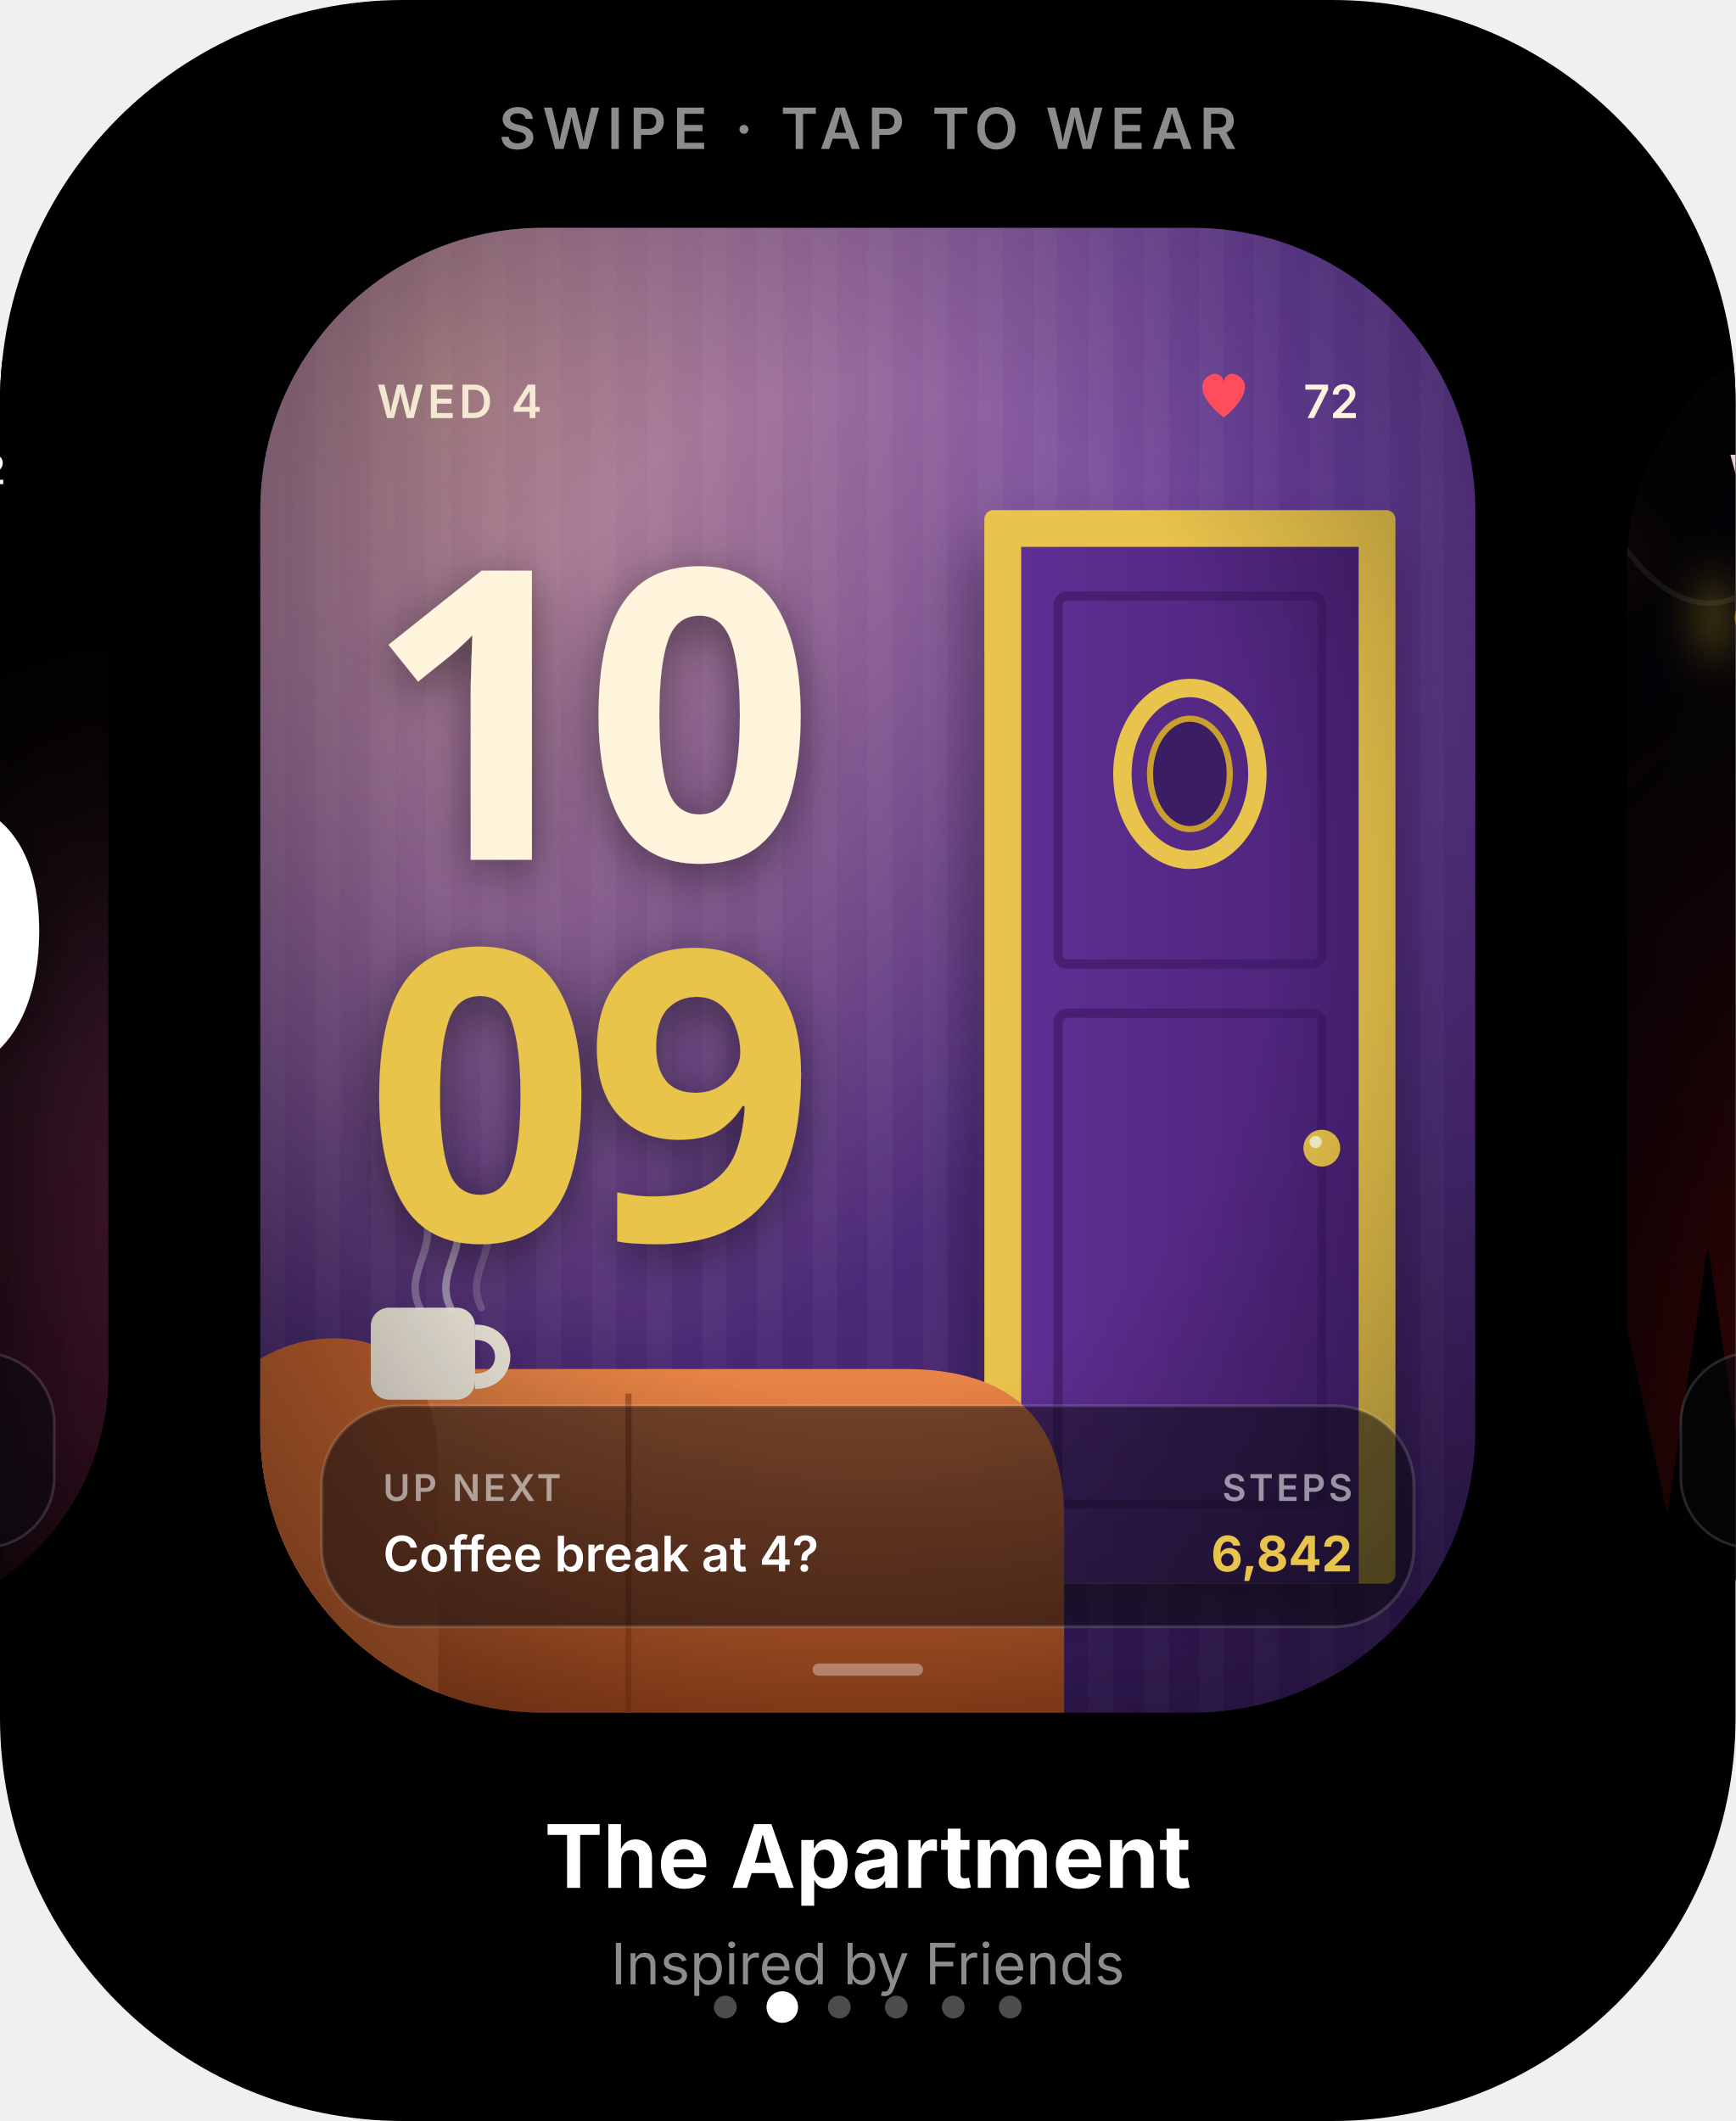
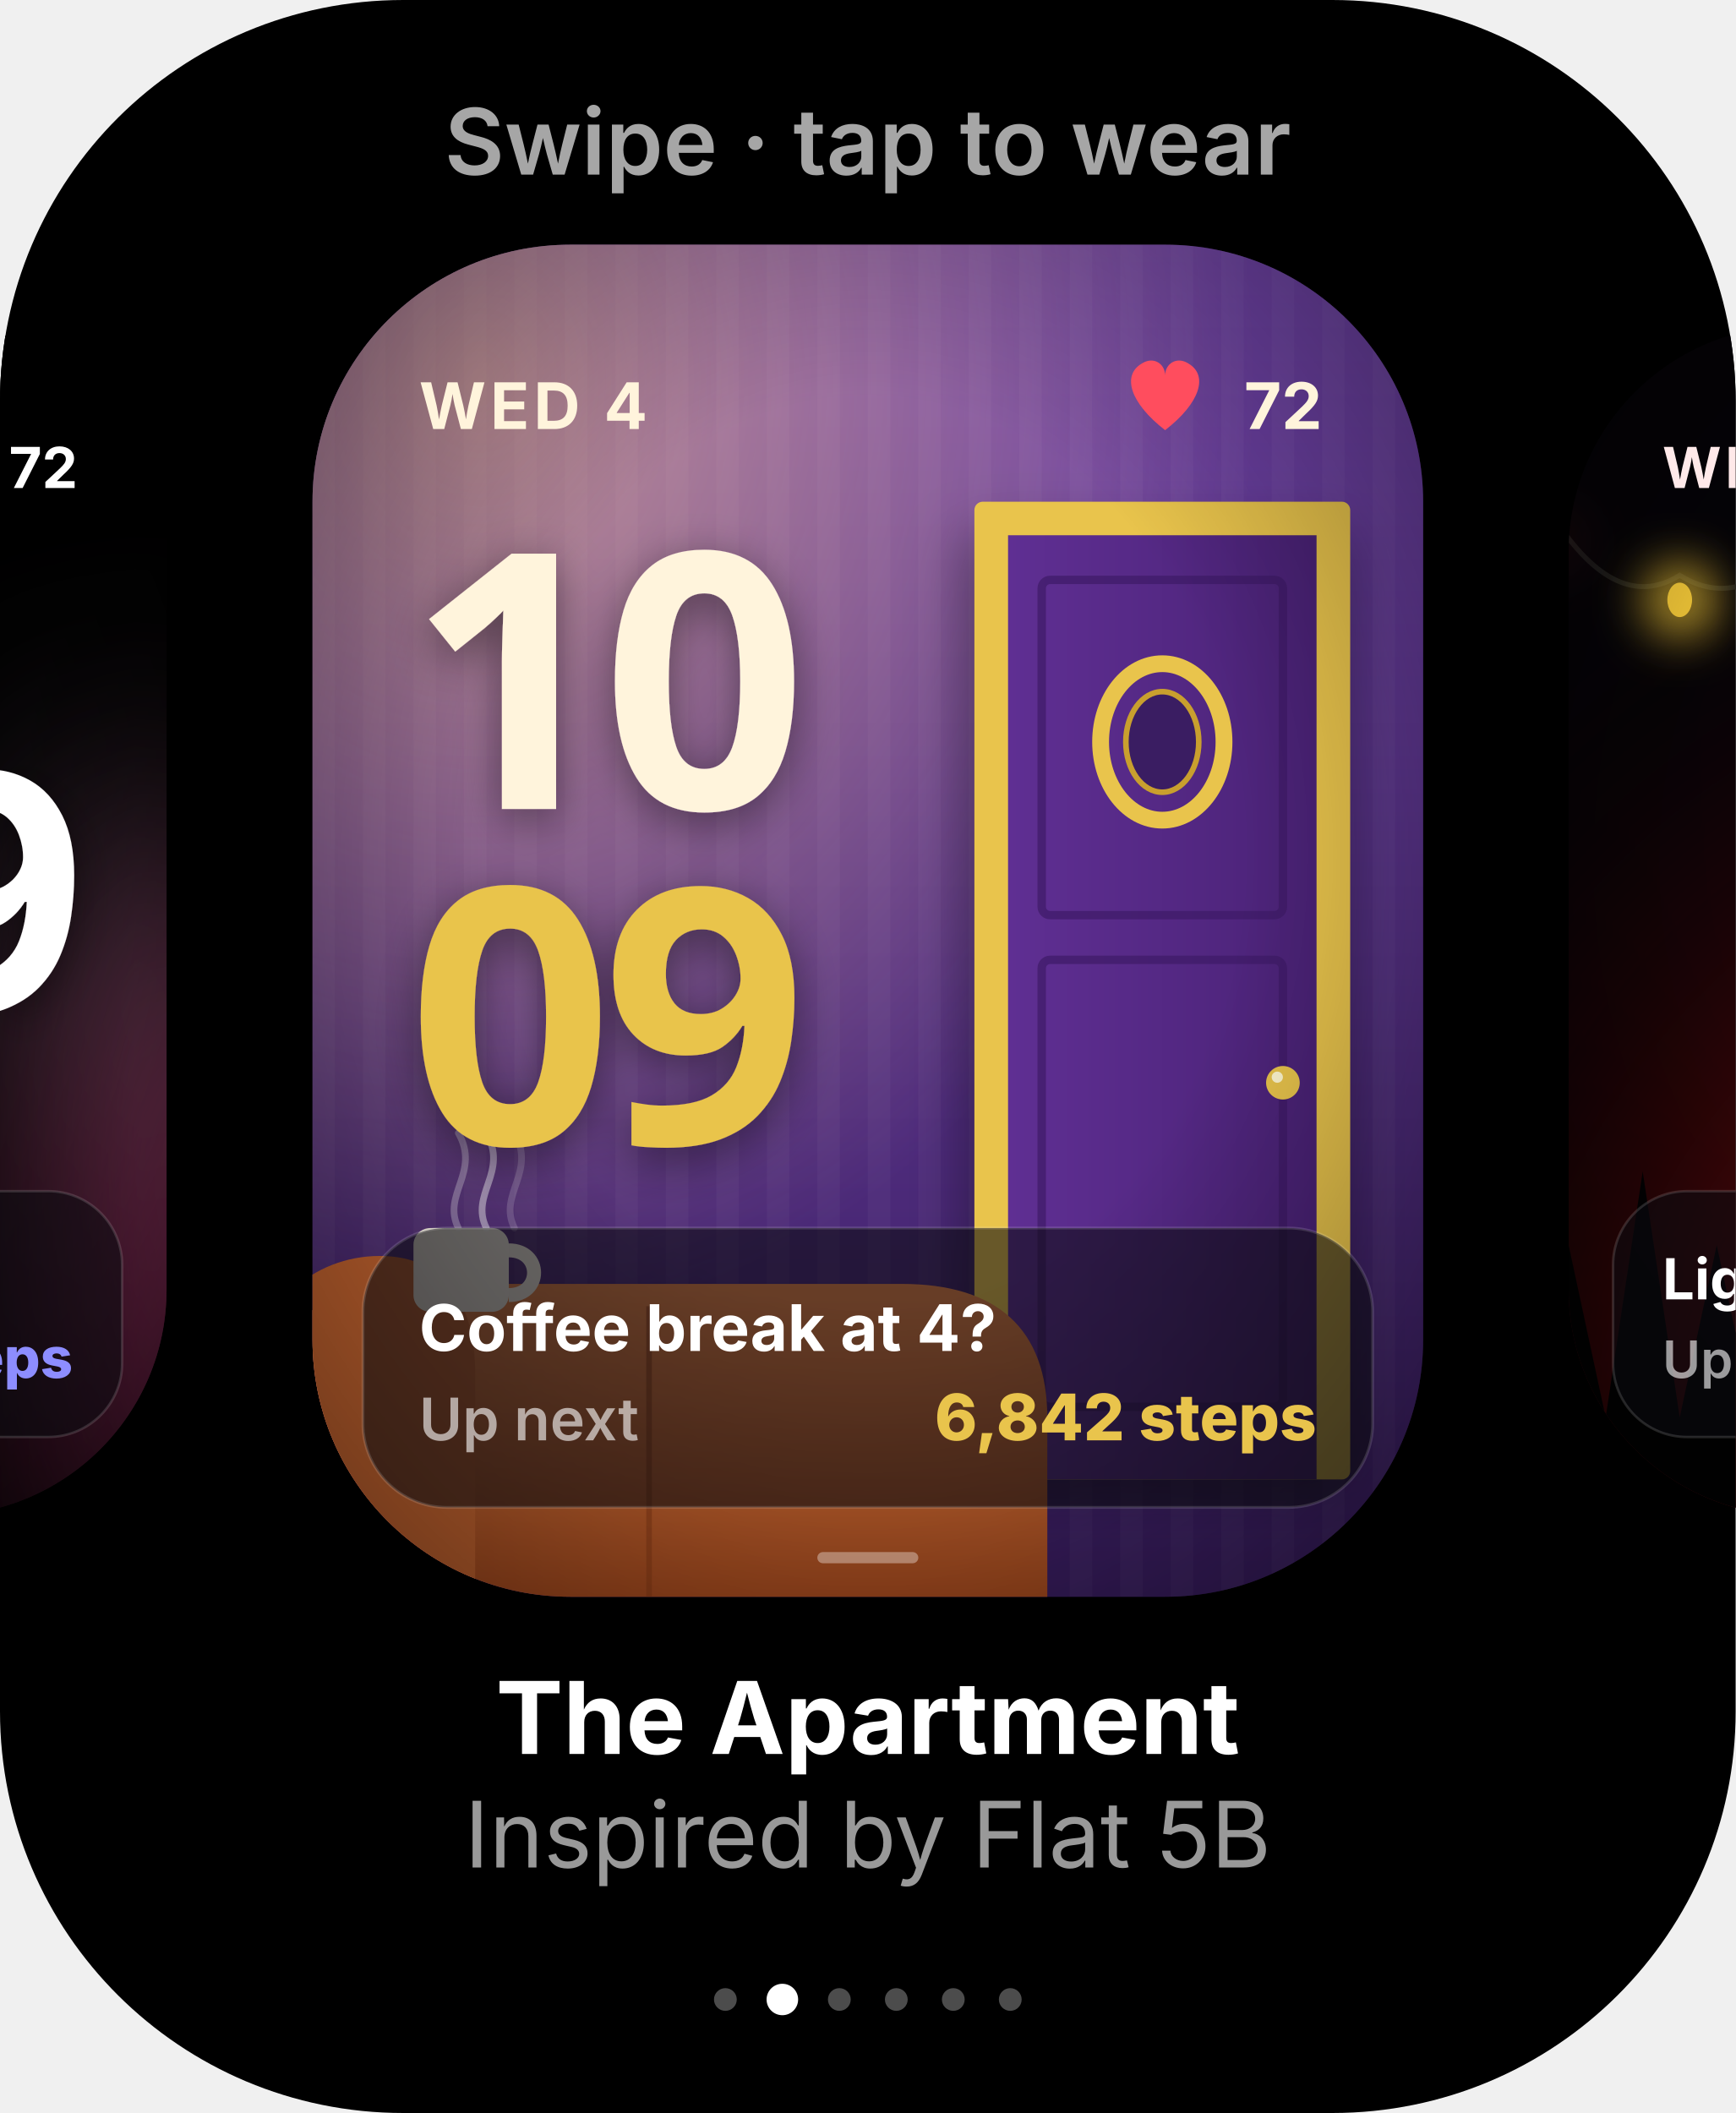
- <svg xmlns="http://www.w3.org/2000/svg" width="396" height="484" viewBox="0 0 396 484">
+ <svg xmlns="http://www.w3.org/2000/svg" width="368" height="448" preserveAspectRatio="none" viewBox="0 0 396 484">
  <defs>
    <clipPath id="gclip">
      <rect width="396" height="484" rx="92" />
    </clipPath>
    <filter id="gsoft" x="-50%" y="-50%" width="200%" height="200%">
      <feGaussianBlur stdDeviation="12" />
    </filter>
    <filter id="gshadow" x="-20%" y="-20%" width="140%" height="140%">
      <feDropShadow dx="0" dy="4" stdDeviation="8" flood-color="#000" flood-opacity=".45" />
    </filter>
    <linearGradient id="gcg" x1="0" y1="0" x2="1" y2="1">
      <stop offset="0" stop-color="#7b5cff" />
      <stop offset="1" stop-color="#ff5fa2" />
    </linearGradient>
  </defs>
  <g clip-path="url(#gclip)">
    <rect width="396" height="484" fill="#000" />
-     <text x="198" y="34" text-anchor="middle" font-family="Inter, 'Inter Tight', system-ui, sans-serif" font-size="13" font-weight="600" letter-spacing="1.5" fill="#fff" opacity=".55">SWIPE · TAP TO WEAR</text>
-     <svg x="-219.2" y="72.3" width="243.9" height="298.1" viewBox="0 0 396 484">
+     <text x="198" y="40" text-anchor="middle" font-family="Inter" font-size="21" font-weight="600" fill="#fff" opacity=".65">Swipe · tap to wear</text>
+     <svg x="-185.0" y="74.6" width="223.0" height="272.6" viewBox="0 0 396 484">
      <defs>
        <clipPath id="gc0clip">
          <rect width="396" height="484" rx="92" />
        </clipPath>
        <filter id="gc0soft" x="-50%" y="-50%" width="200%" height="200%">
          <feGaussianBlur stdDeviation="12" />
        </filter>
        <filter id="gc0shadow" x="-20%" y="-20%" width="140%" height="140%">
          <feDropShadow dx="0" dy="4" stdDeviation="8" flood-color="#000" flood-opacity=".45" />
        </filter>
        <radialGradient id="gc0vig" cx=".5" cy=".45" r=".75">
          <stop offset=".45" stop-color="#000" stop-opacity="0" />
          <stop offset="1" stop-color="#000" stop-opacity=".5" />
        </radialGradient>
      </defs>
      <g clip-path="url(#gc0clip)">
        <defs>
          <filter id="gc0bl" x="-60%" y="-60%" width="220%" height="220%">
            <feGaussianBlur stdDeviation="58" />
          </filter>
        </defs>
        <rect width="396" height="484" fill="#000" />
        <g filter="url(#gc0bl)">
          <circle cx="110" cy="180" r="150" fill="#5b5bff" opacity=".75" />
          <circle cx="335" cy="360" r="160" fill="#ff4fa3" opacity=".6" />
          <circle cx="292.074" cy="260" r="90" fill="#20d3c2" opacity=".45" />
        </g>
        <rect width="396" height="484" fill="#000" opacity=".18" />
        <rect width="396" height="484" fill="url(#gc0vig)" />
-         <text x="38" y="62" font-family="Inter, 'Inter Tight', system-ui, sans-serif" font-size="15" font-weight="600" letter-spacing="1.2" fill="#ffffff" opacity=".9">WED 4</text>
-         <path transform="translate(314.0 57.0) scale(0.800)" fill="#ff4d5e" d="M0 6 C -9 -1 -11 -8 -6 -11 C -3 -13 0 -11 0 -8 C 0 -11 3 -13 6 -11 C 11 -8 9 -1 0 6Z" />
-         <text x="358" y="62" text-anchor="end" font-family="Inter, 'Inter Tight', system-ui, sans-serif" font-size="15" font-weight="600" fill="#ffffff">72</text>
-         <text x="198" y="280" text-anchor="middle" font-family="'Inter Tight', 'Inter', sans-serif" font-weight="700" font-size="138" letter-spacing="-6" fill="#ffffff" filter="url(#gc0shadow)">10:09</text>
-         <rect x="20" y="384" width="356" height="72" rx="26" fill="#0b0b10" fill-opacity=".52" stroke="#fff" stroke-opacity=".14" />
-         <text x="40" y="415" font-family="Inter, 'Inter Tight', system-ui, sans-serif" font-size="12" font-weight="600" letter-spacing="1" fill="#fff" opacity=".55">UP NEXT</text>
-         <text x="40" y="438" font-family="Inter, 'Inter Tight', system-ui, sans-serif" font-size="16" font-weight="600" fill="#fff">Wind down at 10:30</text>
-         <text x="356" y="438" text-anchor="end" font-family="Inter, 'Inter Tight', system-ui, sans-serif" font-size="16" font-weight="700" fill="#8d8dff">6,842</text>
-         <text x="356" y="415" text-anchor="end" font-family="Inter, 'Inter Tight', system-ui, sans-serif" font-size="12" font-weight="600" letter-spacing="1" fill="#fff" opacity=".55">STEPS</text>
+         <text x="38" y="66" font-family="Inter" font-size="23" font-weight="700" letter-spacing="1.5" fill="#ffffff">WED 4</text>
+         <path transform="translate(304.0 58.0) scale(1.400)" fill="#ff4d5e" d="M0 6 C -9 -1 -11 -8 -6 -11 C -3 -13 0 -11 0 -8 C 0 -11 3 -13 6 -11 C 11 -8 9 -1 0 6Z" />
+         <text x="360" y="66" text-anchor="end" font-family="Inter" font-size="23" font-weight="700" fill="#ffffff">72</text>
+         <text x="198" y="280" text-anchor="middle" font-family="Inter Tight" font-weight="700" font-size="138" letter-spacing="-6" fill="#ffffff" filter="url(#gc0shadow)">10:09</text>
+         <rect x="18" y="352" width="360" height="100" rx="30" fill="#0b0b10" fill-opacity=".58" stroke="#fff" stroke-opacity=".14" />
+         <text x="38" y="396" font-family="Inter" font-size="23" font-weight="700" fill="#fff">Wind down at 10:30</text>
+         <text x="38" y="428" font-family="Inter" font-size="21" font-weight="600" fill="#fff" opacity=".6">Up next</text>
+         <text x="358" y="428" text-anchor="end" font-family="Inter" font-size="23" font-weight="800" fill="#8d8dff">6,842 steps</text>
        <rect x="180" y="468" width="36" height="4" rx="2" fill="#fff" opacity=".35" />
      </g>
    </svg>
-     <svg x="59.4" y="52.0" width="277.2" height="338.8" viewBox="0 0 396 484">
+     <svg x="71.3" y="56.0" width="253.4" height="309.8" viewBox="0 0 396 484">
      <defs>
        <clipPath id="gc1clip">
          <rect width="396" height="484" rx="92" />
        </clipPath>
        <filter id="gc1soft" x="-50%" y="-50%" width="200%" height="200%">
          <feGaussianBlur stdDeviation="12" />
        </filter>
        <filter id="gc1shadow" x="-20%" y="-20%" width="140%" height="140%">
          <feDropShadow dx="0" dy="4" stdDeviation="8" flood-color="#000" flood-opacity=".45" />
        </filter>
        <radialGradient id="gc1vig" cx=".5" cy=".45" r=".75">
          <stop offset=".45" stop-color="#000" stop-opacity="0" />
          <stop offset="1" stop-color="#000" stop-opacity=".5" />
        </radialGradient>
      </defs>
      <g clip-path="url(#gc1clip)">
        <defs>
          <linearGradient id="gc1w" x1="0" y1="0" x2="0" y2="1">
            <stop offset="0" stop-color="#7446ad" />
            <stop offset="1" stop-color="#3a1d62" />
          </linearGradient>
          <linearGradient id="gc1d" x1="0" y1="0" x2="1" y2="0">
            <stop offset="0" stop-color="#5f2f93" />
            <stop offset="1" stop-color="#4a2276" />
          </linearGradient>
          <radialGradient id="gc1lamp" cx=".15" cy=".1" r=".7">
            <stop offset="0" stop-color="#ffcf8a" stop-opacity=".55" />
            <stop offset="1" stop-color="#ffcf8a" stop-opacity="0" />
          </radialGradient>
          <linearGradient id="gc1c" x1="0" y1="0" x2="0" y2="1">
            <stop offset="0" stop-color="#e98547" />
            <stop offset="1" stop-color="#a94c1f" />
          </linearGradient>
          <filter id="gc1sh" x="-60%" y="-60%" width="220%" height="220%">
            <feGaussianBlur stdDeviation="10" />
          </filter>
        </defs>
        <rect width="396" height="484" fill="url(#gc1w)" />
        <rect x="0" width="8" height="484" fill="#fff" opacity=".035" />
        <rect x="18" width="8" height="484" fill="#fff" opacity=".035" />
        <rect x="36" width="8" height="484" fill="#fff" opacity=".035" />
        <rect x="54" width="8" height="484" fill="#fff" opacity=".035" />
        <rect x="72" width="8" height="484" fill="#fff" opacity=".035" />
        <rect x="90" width="8" height="484" fill="#fff" opacity=".035" />
        <rect x="108" width="8" height="484" fill="#fff" opacity=".035" />
        <rect x="126" width="8" height="484" fill="#fff" opacity=".035" />
        <rect x="144" width="8" height="484" fill="#fff" opacity=".035" />
        <rect x="162" width="8" height="484" fill="#fff" opacity=".035" />
        <rect x="180" width="8" height="484" fill="#fff" opacity=".035" />
        <rect x="198" width="8" height="484" fill="#fff" opacity=".035" />
        <rect x="216" width="8" height="484" fill="#fff" opacity=".035" />
        <rect x="234" width="8" height="484" fill="#fff" opacity=".035" />
        <rect x="252" width="8" height="484" fill="#fff" opacity=".035" />
        <rect x="270" width="8" height="484" fill="#fff" opacity=".035" />
        <rect x="288" width="8" height="484" fill="#fff" opacity=".035" />
        <rect x="306" width="8" height="484" fill="#fff" opacity=".035" />
        <rect x="324" width="8" height="484" fill="#fff" opacity=".035" />
        <rect x="342" width="8" height="484" fill="#fff" opacity=".035" />
        <rect x="360" width="8" height="484" fill="#fff" opacity=".035" />
        <rect x="378" width="8" height="484" fill="#fff" opacity=".035" />
        <rect width="396" height="484" fill="url(#gc1lamp)" />
        <rect x="232" y="104" width="138" height="340" fill="#000" opacity=".35" filter="url(#gc1sh)" />
        <rect x="236" y="92" width="134" height="350" rx="3" fill="#e9c44c" />
        <rect x="248" y="104" width="110" height="338" fill="url(#gc1d)" />
        <rect x="260" y="120" width="86" height="120" rx="3" fill="none" stroke="#3d1a66" stroke-width="3" opacity=".7" />
        <rect x="260" y="256" width="86" height="160" rx="3" fill="none" stroke="#3d1a66" stroke-width="3" opacity=".7" />
        <ellipse cx="303" cy="178" rx="22" ry="28" fill="none" stroke="#e9c44c" stroke-width="6" />
        <ellipse cx="303" cy="178" rx="13" ry="18" fill="#3a1d62" stroke="#c99f2e" stroke-width="2" />
        <circle cx="346" cy="300" r="6" fill="#e9c44c" />
        <circle cx="344" cy="298" r="2" fill="#fff7d0" />
        <path d="M-20 420 C -20 386 6 372 40 372 L 210 372 C 244 372 262 388 262 420 L 262 484 L -20 484 Z" fill="url(#gc1c)" />
        <path d="M-20 404 C -20 380 0 362 24 362 C 48 362 58 380 58 404 L 58 484 L -20 484 Z" fill="#c76530" />
        <line x1="120" y1="380" x2="120" y2="484" stroke="#8f3e17" stroke-width="2" opacity=".6" />
        <g transform="translate(36 352)">
          <rect x="0" y="0" width="34" height="30" rx="6" fill="#f6efe2" />
          <path d="M34 8 C 46 8 46 24 34 24" stroke="#f6efe2" stroke-width="5" fill="none" />
        </g>
        <path d="M52 352 C 46 340, 60 332, 52 318" stroke="#fff" stroke-width="2.4" fill="none" stroke-linecap="round" opacity="0.32" />
        <path d="M62 352 C 56 340, 70 332, 62 318" stroke="#fff" stroke-width="2.4" fill="none" stroke-linecap="round" opacity="0.48" />
        <path d="M72 352 C 66 340, 80 332, 72 318" stroke="#fff" stroke-width="2.4" fill="none" stroke-linecap="round" opacity="0.19" />
        <rect width="396" height="484" fill="url(#gc1vig)" />
-         <text x="38" y="62" font-family="Inter, 'Inter Tight', system-ui, sans-serif" font-size="15" font-weight="600" letter-spacing="1.2" fill="#FFF4DC" opacity=".9">WED 4</text>
-         <path transform="translate(314.0 57.0) scale(0.800)" fill="#ff4d5e" d="M0 6 C -9 -1 -11 -8 -6 -11 C -3 -13 0 -11 0 -8 C 0 -11 3 -13 6 -11 C 11 -8 9 -1 0 6Z" />
-         <text x="358" y="62" text-anchor="end" font-family="Inter, 'Inter Tight', system-ui, sans-serif" font-size="15" font-weight="600" fill="#FFF4DC">72</text>
+         <text x="38" y="66" font-family="Inter" font-size="23" font-weight="700" letter-spacing="1.5" fill="#FFF4DC">WED 4</text>
+         <path transform="translate(304.0 58.0) scale(1.400)" fill="#ff4d5e" d="M0 6 C -9 -1 -11 -8 -6 -11 C -3 -13 0 -11 0 -8 C 0 -11 3 -13 6 -11 C 11 -8 9 -1 0 6Z" />
+         <text x="360" y="66" text-anchor="end" font-family="Inter" font-size="23" font-weight="700" fill="#FFF4DC">72</text>
        <g filter="url(#gc1shadow)">
-           <text x="34" y="206" font-family="'Gabarito', sans-serif" font-weight="800" font-size="132" letter-spacing="-4" fill="#FFF4DC">10</text>
-           <text x="34" y="330" font-family="'Gabarito', sans-serif" font-weight="800" font-size="132" letter-spacing="-4" fill="#e9c44c">09</text>
+           <text x="34" y="202" font-family="Gabarito" font-weight="800" font-size="128" letter-spacing="-4" fill="#FFF4DC">10</text>
+           <text x="34" y="322" font-family="Gabarito" font-weight="800" font-size="128" letter-spacing="-4" fill="#e9c44c">09</text>
        </g>
-         <rect x="20" y="384" width="356" height="72" rx="26" fill="#0b0b10" fill-opacity=".52" stroke="#fff" stroke-opacity=".14" />
-         <text x="40" y="415" font-family="Inter, 'Inter Tight', system-ui, sans-serif" font-size="12" font-weight="600" letter-spacing="1" fill="#fff" opacity=".55">UP NEXT</text>
-         <text x="40" y="438" font-family="Inter, 'Inter Tight', system-ui, sans-serif" font-size="16" font-weight="600" fill="#fff">Coffee break at 4?</text>
-         <text x="356" y="438" text-anchor="end" font-family="Inter, 'Inter Tight', system-ui, sans-serif" font-size="16" font-weight="700" fill="#e9c44c">6,842</text>
-         <text x="356" y="415" text-anchor="end" font-family="Inter, 'Inter Tight', system-ui, sans-serif" font-size="12" font-weight="600" letter-spacing="1" fill="#fff" opacity=".55">STEPS</text>
+         <rect x="18" y="352" width="360" height="100" rx="30" fill="#0b0b10" fill-opacity=".58" stroke="#fff" stroke-opacity=".14" />
+         <text x="38" y="396" font-family="Inter" font-size="23" font-weight="700" fill="#fff">Coffee break at 4?</text>
+         <text x="38" y="428" font-family="Inter" font-size="21" font-weight="600" fill="#fff" opacity=".6">Up next</text>
+         <text x="358" y="428" text-anchor="end" font-family="Inter" font-size="23" font-weight="800" fill="#e9c44c">6,842 steps</text>
        <rect x="180" y="468" width="36" height="4" rx="2" fill="#fff" opacity=".35" />
      </g>
    </svg>
-     <svg x="371.2" y="72.3" width="243.9" height="298.1" viewBox="0 0 396 484">
+     <svg x="357.9" y="74.6" width="223.0" height="272.6" viewBox="0 0 396 484">
      <defs>
        <clipPath id="gc2clip">
          <rect width="396" height="484" rx="92" />
        </clipPath>
        <filter id="gc2soft" x="-50%" y="-50%" width="200%" height="200%">
          <feGaussianBlur stdDeviation="12" />
        </filter>
        <filter id="gc2shadow" x="-20%" y="-20%" width="140%" height="140%">
          <feDropShadow dx="0" dy="4" stdDeviation="8" flood-color="#000" flood-opacity=".45" />
        </filter>
        <radialGradient id="gc2vig" cx=".5" cy=".45" r=".75">
          <stop offset=".45" stop-color="#000" stop-opacity="0" />
          <stop offset="1" stop-color="#000" stop-opacity=".5" />
        </radialGradient>
      </defs>
      <g clip-path="url(#gc2clip)">
        <defs>
          <filter id="gc2g" x="-60%" y="-60%" width="220%" height="220%">
            <feGaussianBlur stdDeviation="9" />
          </filter>
          <radialGradient id="gc2r" cx=".5" cy="1" r=".9">
            <stop offset="0" stop-color="#ff1d1d" stop-opacity=".75" />
            <stop offset=".55" stop-color="#5a0505" stop-opacity=".45" />
            <stop offset="1" stop-color="#000" stop-opacity="0" />
          </radialGradient>
        </defs>
        <rect width="396" height="484" fill="#050307" />
        <rect width="396" height="484" fill="url(#gc2r)" />
        <circle cx="0.0" cy="484.0" r="1" fill="#ffd0d0" opacity=".28" />
        <circle cx="57.8" cy="431.0" r="1.6" fill="#ffd0d0" opacity=".28" />
        <circle cx="100.2" cy="378.0" r="2.2" fill="#ffd0d0" opacity=".28" />
        <circle cx="125.8" cy="325.0" r="1" fill="#ffd0d0" opacity=".28" />
        <circle cx="148.9" cy="272.0" r="1.6" fill="#ffd0d0" opacity=".28" />
        <circle cx="185.8" cy="219.0" r="2.2" fill="#ffd0d0" opacity=".28" />
        <circle cx="240.4" cy="166.0" r="1" fill="#ffd0d0" opacity=".28" />
        <circle cx="300.1" cy="113.0" r="1.6" fill="#ffd0d0" opacity=".28" />
        <circle cx="347.8" cy="60.0" r="2.2" fill="#ffd0d0" opacity=".28" />
        <circle cx="377.2" cy="7.0" r="1" fill="#ffd0d0" opacity=".28" />
        <path d="M0 484 L -15 444 L 0 374 L 15 444 L 15 444 L 30 344 L 45 444 L 45 444 L 60 374 L 75 444 L 75 444 L 90 344 L 105 444 L 105 444 L 120 374 L 135 444 L 135 444 L 150 344 L 165 444 L 165 444 L 180 374 L 195 444 L 195 444 L 210 344 L 225 444 L 225 444 L 240 374 L 255 444 L 255 444 L 270 344 L 285 444 L 285 444 L 300 374 L 315 444 L 315 444 L 330 344 L 345 444 L 345 444 L 360 374 L 375 444 L 375 444 L 390 344 L 405 444 L 405 444 L 420 374 L 435 444 L 396 484 Z" fill="#020102" />
        <path d="M-6 78 Q 19.5 117.49 45 101.49 Q 70.5 117.49 96 85.217 Q 121.5 101.217 147 78.371 Q 172.5 94.371 198 65.632 Q 223.5 107.012 249 91.012 Q 274.5 107.98 300 91.98 Q 325.5 108.467 351 92.467 Q 376.5 108.467 402 66.41" stroke="#1b1b1b" stroke-width="2" fill="none" />
        <circle cx="-6" cy="88" r="16" fill="#ff3b3b" opacity="0.06" filter="url(#gc2g)" />
        <ellipse cx="-6" cy="88" rx="5" ry="7" fill="#ff3b3b" opacity="0.45" />
        <circle cx="45" cy="111.49" r="16" fill="#ffd23b" opacity="0.68" filter="url(#gc2g)" />
        <ellipse cx="45" cy="111.49" rx="5" ry="7" fill="#ffd23b" opacity="0.99" />
        <circle cx="96" cy="95.217" r="16" fill="#3bff8a" opacity="0.19" filter="url(#gc2g)" />
        <ellipse cx="96" cy="95.217" rx="5" ry="7" fill="#3bff8a" opacity="0.56" />
        <circle cx="147" cy="88.371" r="16" fill="#3bb5ff" opacity="0.21" filter="url(#gc2g)" />
        <ellipse cx="147" cy="88.371" rx="5" ry="7" fill="#3bb5ff" opacity="0.58" />
        <circle cx="198" cy="75.632" r="16" fill="#ff5bd2" opacity="0.69" filter="url(#gc2g)" />
        <ellipse cx="198" cy="75.632" rx="5" ry="7" fill="#ff5bd2" opacity="0.99" />
        <circle cx="249" cy="101.012" r="16" fill="#ff8a3b" opacity="0.36" filter="url(#gc2g)" />
        <ellipse cx="249" cy="101.012" rx="5" ry="7" fill="#ff8a3b" opacity="0.71" />
        <circle cx="300" cy="101.98" r="16" fill="#3bffe6" opacity="0.10" filter="url(#gc2g)" />
        <ellipse cx="300" cy="101.98" rx="5" ry="7" fill="#3bffe6" opacity="0.48" />
        <circle cx="351" cy="102.467" r="16" fill="#ffd23b" opacity="0.60" filter="url(#gc2g)" />
        <ellipse cx="351" cy="102.467" rx="5" ry="7" fill="#ffd23b" opacity="0.91" />
        <circle cx="402" cy="76.41" r="16" fill="#ff3b3b" opacity="0.54" filter="url(#gc2g)" />
        <ellipse cx="402" cy="76.41" rx="5" ry="7" fill="#ff3b3b" opacity="0.86" />
        <rect width="396" height="484" fill="url(#gc2vig)" />
-         <text x="38" y="62" font-family="Inter, 'Inter Tight', system-ui, sans-serif" font-size="15" font-weight="600" letter-spacing="1.2" fill="#ffe9e9" opacity=".9">WED 4</text>
-         <path transform="translate(314.0 57.0) scale(0.800)" fill="#ff4d5e" d="M0 6 C -9 -1 -11 -8 -6 -11 C -3 -13 0 -11 0 -8 C 0 -11 3 -13 6 -11 C 11 -8 9 -1 0 6Z" />
-         <text x="358" y="62" text-anchor="end" font-family="Inter, 'Inter Tight', system-ui, sans-serif" font-size="15" font-weight="600" fill="#ffe9e9">72</text>
-         <text x="198" y="268" text-anchor="middle" font-family="'Libre Baskerville', serif" font-weight="700" font-size="104" fill="#ff3030" opacity=".8" filter="url(#gc2soft)">10:09</text>
-         <text x="198" y="268" text-anchor="middle" font-family="'Libre Baskerville', serif" font-weight="700" font-size="104" fill="#120202" stroke="#ff3030" stroke-width="2.2">10:09</text>
-         <rect x="20" y="384" width="356" height="72" rx="26" fill="#0b0b10" fill-opacity=".52" stroke="#fff" stroke-opacity=".14" />
-         <text x="40" y="415" font-family="Inter, 'Inter Tight', system-ui, sans-serif" font-size="12" font-weight="600" letter-spacing="1" fill="#fff" opacity=".55">UP NEXT</text>
-         <text x="40" y="438" font-family="Inter, 'Inter Tight', system-ui, sans-serif" font-size="16" font-weight="600" fill="#fff">Lights on before bed</text>
-         <text x="356" y="438" text-anchor="end" font-family="Inter, 'Inter Tight', system-ui, sans-serif" font-size="16" font-weight="700" fill="#ff3030">6,842</text>
-         <text x="356" y="415" text-anchor="end" font-family="Inter, 'Inter Tight', system-ui, sans-serif" font-size="12" font-weight="600" letter-spacing="1" fill="#fff" opacity=".55">STEPS</text>
+         <text x="38" y="66" font-family="Inter" font-size="23" font-weight="700" letter-spacing="1.5" fill="#ffe9e9">WED 4</text>
+         <path transform="translate(304.0 58.0) scale(1.400)" fill="#ff4d5e" d="M0 6 C -9 -1 -11 -8 -6 -11 C -3 -13 0 -11 0 -8 C 0 -11 3 -13 6 -11 C 11 -8 9 -1 0 6Z" />
+         <text x="360" y="66" text-anchor="end" font-family="Inter" font-size="23" font-weight="700" fill="#ffe9e9">72</text>
+         <text x="198" y="268" text-anchor="middle" font-family="Libre Baskerville" font-weight="700" font-size="104" fill="#ff3030" opacity=".8" filter="url(#gc2soft)">10:09</text>
+         <text x="198" y="268" text-anchor="middle" font-family="Libre Baskerville" font-weight="700" font-size="104" fill="#120202" stroke="#ff3030" stroke-width="2.2">10:09</text>
+         <rect x="18" y="352" width="360" height="100" rx="30" fill="#0b0b10" fill-opacity=".58" stroke="#fff" stroke-opacity=".14" />
+         <text x="38" y="396" font-family="Inter" font-size="23" font-weight="700" fill="#fff">Lights on before bed</text>
+         <text x="38" y="428" font-family="Inter" font-size="21" font-weight="600" fill="#fff" opacity=".6">Up next</text>
+         <text x="358" y="428" text-anchor="end" font-family="Inter" font-size="23" font-weight="800" fill="#ff3030">6,842 steps</text>
        <rect x="180" y="468" width="36" height="4" rx="2" fill="#fff" opacity=".35" />
      </g>
    </svg>
-     <text x="198" y="430.8" text-anchor="middle" font-family="Inter, 'Inter Tight', system-ui, sans-serif" font-size="20" font-weight="700" fill="#fff">The Apartment</text>
-     <text x="198" y="452.8" text-anchor="middle" font-family="Inter, 'Inter Tight', system-ui, sans-serif" font-size="13" fill="#fff" opacity=".55">Inspired by Friends</text>
+     <text x="198" y="401.76" text-anchor="middle" font-family="Inter" font-size="23" font-weight="700" fill="#fff">The Apartment</text>
+     <text x="198" y="427.76" text-anchor="middle" font-family="Inter" font-size="21" fill="#fff" opacity=".6">Inspired by Flat 5B</text>
    <circle cx="165.5" cy="458" r="2.6" fill="#fff" opacity="0.3" />
    <circle cx="178.5" cy="458" r="3.6" fill="#fff" opacity="1" />
    <circle cx="191.5" cy="458" r="2.6" fill="#fff" opacity="0.3" />
    <circle cx="204.5" cy="458" r="2.6" fill="#fff" opacity="0.3" />
    <circle cx="217.5" cy="458" r="2.6" fill="#fff" opacity="0.3" />
    <circle cx="230.5" cy="458" r="2.6" fill="#fff" opacity="0.3" />
  </g>
</svg>
